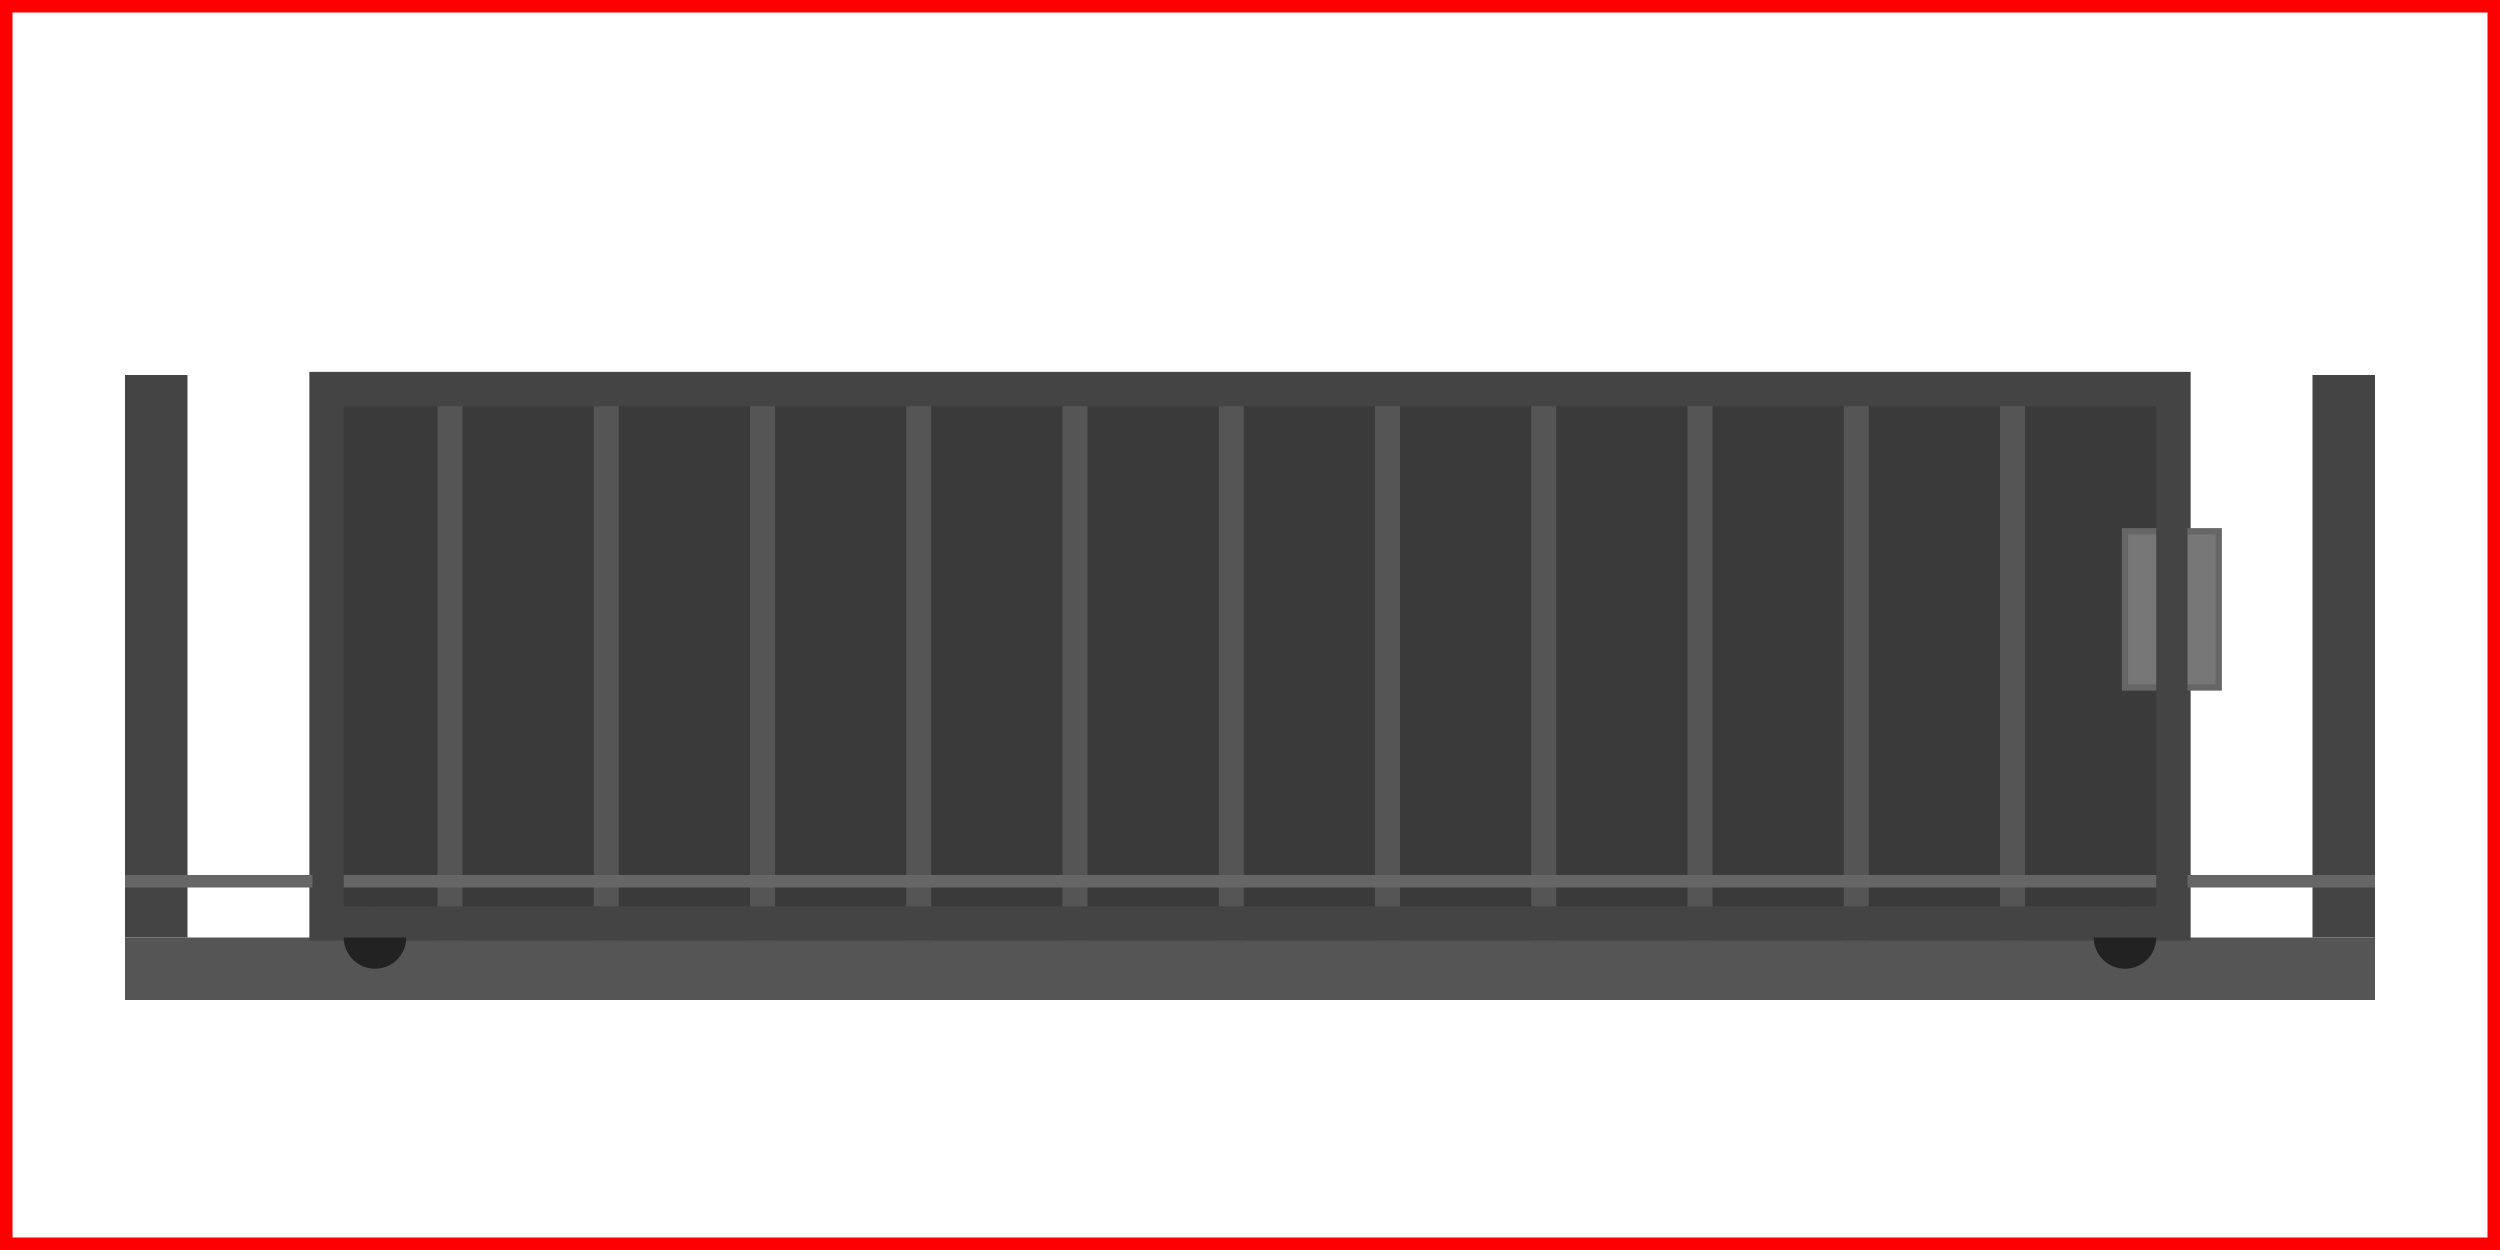
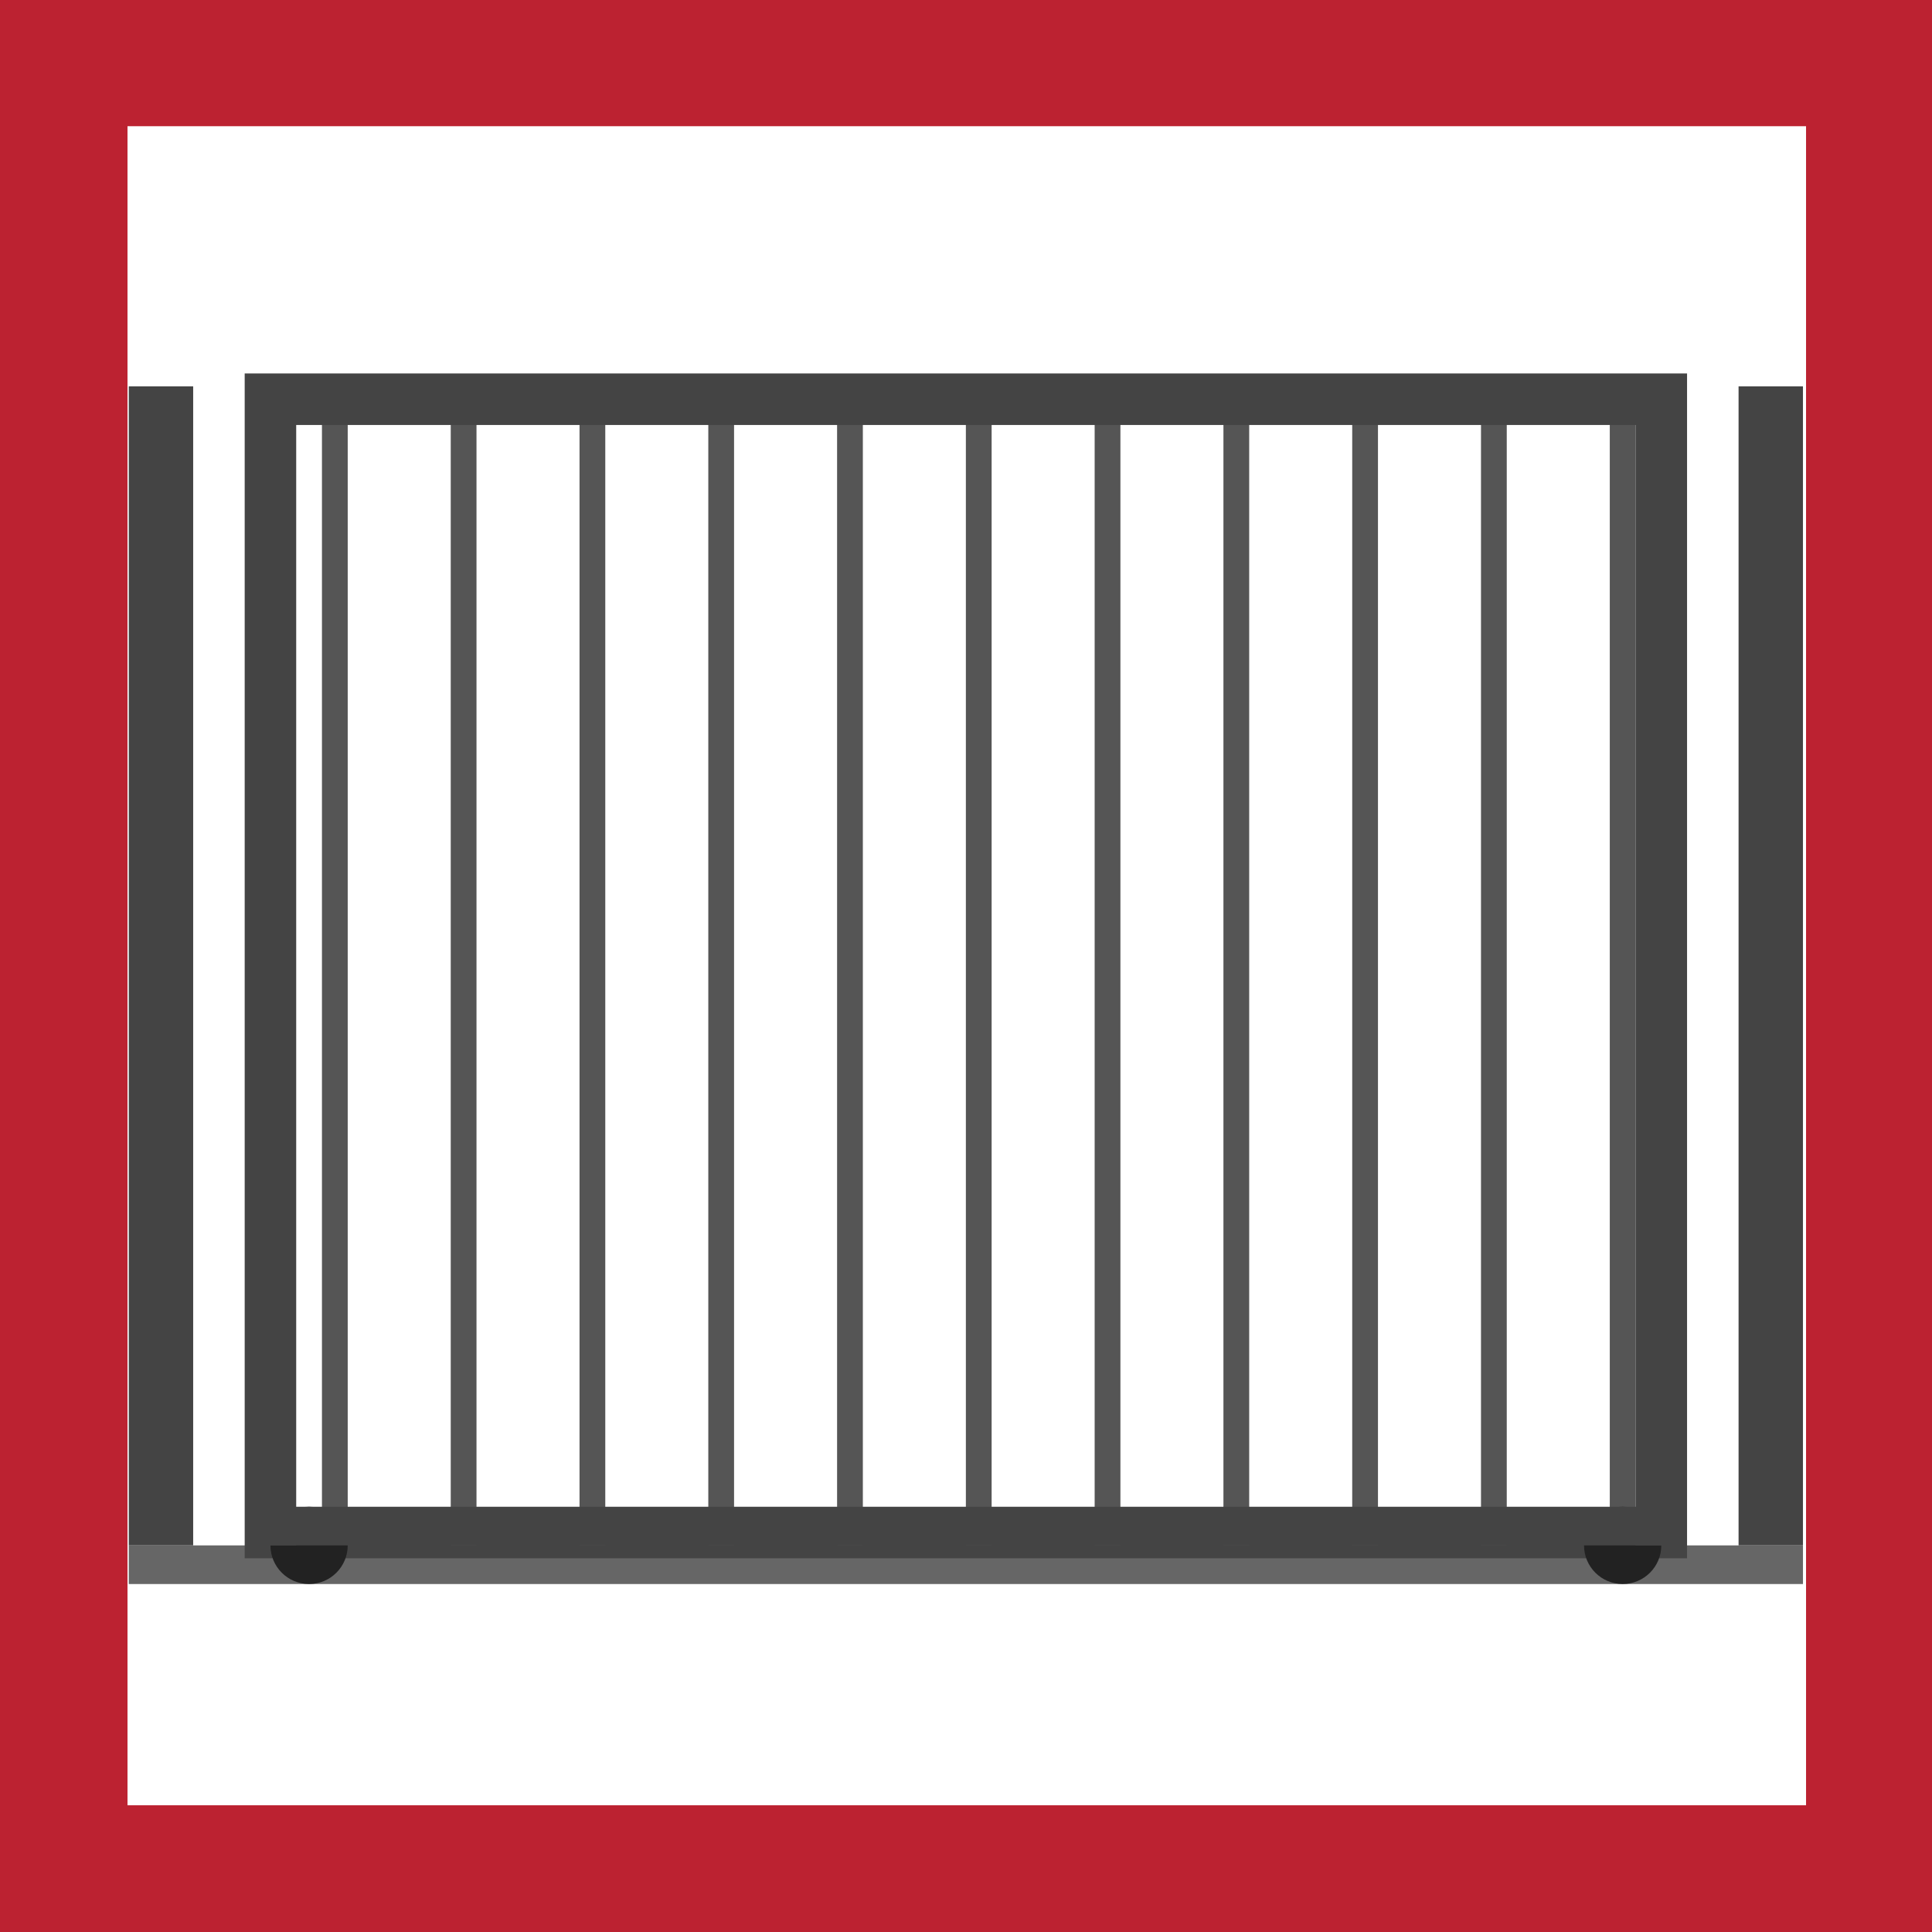
- <svg xmlns="http://www.w3.org/2000/svg" viewBox="0 0 400 200" width="400" height="200">
-   <rect x="0" y="0" width="400" height="200" fill="white" />
-   <rect x="0" y="0" width="400" height="200" fill="none" stroke="red" stroke-width="4" />
-   <rect x="20" y="150" width="360" height="10" fill="#555" stroke="none" />
-   <rect x="20" y="60" width="10" height="90" fill="#444" stroke="none" />
-   <rect x="370" y="60" width="10" height="90" fill="#444" stroke="none" />
-   <rect x="50" y="60" width="300" height="90" fill="#3a3a3a" stroke="#444" stroke-width="1" />
-   <rect x="70" y="60" width="4" height="90" fill="#555" stroke="none" />
-   <rect x="95" y="60" width="4" height="90" fill="#555" stroke="none" />
-   <rect x="120" y="60" width="4" height="90" fill="#555" stroke="none" />
-   <rect x="145" y="60" width="4" height="90" fill="#555" stroke="none" />
-   <rect x="170" y="60" width="4" height="90" fill="#555" stroke="none" />
-   <rect x="195" y="60" width="4" height="90" fill="#555" stroke="none" />
-   <rect x="220" y="60" width="4" height="90" fill="#555" stroke="none" />
-   <rect x="245" y="60" width="4" height="90" fill="#555" stroke="none" />
-   <rect x="270" y="60" width="4" height="90" fill="#555" stroke="none" />
-   <rect x="295" y="60" width="4" height="90" fill="#555" stroke="none" />
-   <rect x="320" y="60" width="4" height="90" fill="#555" stroke="none" />
-   <circle cx="60" cy="150" r="5" fill="#222" />
-   <circle cx="340" cy="150" r="5" fill="#222" />
-   <rect x="20" y="140" width="360" height="2" fill="#666" stroke="none" />
-   <rect x="340" y="85" width="15" height="25" fill="#777" stroke="#666" stroke-width="1" />
-   <rect x="50" y="60" width="300" height="5" fill="#444" stroke="none" />
-   <rect x="50" y="145" width="300" height="5" fill="#444" stroke="none" />
-   <rect x="50" y="60" width="5" height="90" fill="#444" stroke="none" />
-   <rect x="345" y="60" width="5" height="90" fill="#444" stroke="none" />
+ <svg xmlns="http://www.w3.org/2000/svg" width="7.501mm" height="7.501mm" viewBox="0 0 7.501 7.501" version="1.1" id="svg8946">
+   <rect x="0" y="0" width="7.501" height="7.501" fill="#ffffff" />
+   <path d="m 7.501,7.501 h -7.501 v -7.501 h 7.501 z m -7.006,-0.492 h 6.517 v -6.519 h -6.517 z" style="fill:#bc2231;stroke-width:0.265" />
+   <rect x="0.5" y="1.5" width="0.25" height="4.5" fill="#444" stroke="none" />
+   <rect x="6.75" y="1.5" width="0.25" height="4.5" fill="#444" stroke="none" />
+   <rect x="0.5" y="6" width="6.5" height="0.15" fill="#666" stroke="none" />
+   <rect x="1" y="1.5" width="5.5" height="4.5" fill="none" stroke="#444" stroke-width="0.1" />
+   <rect x="1.25" y="1.5" width="0.1" height="4.5" fill="#555" stroke="none" />
+   <rect x="1.75" y="1.5" width="0.1" height="4.5" fill="#555" stroke="none" />
+   <rect x="2.25" y="1.5" width="0.1" height="4.5" fill="#555" stroke="none" />
+   <rect x="2.75" y="1.5" width="0.1" height="4.5" fill="#555" stroke="none" />
+   <rect x="3.25" y="1.5" width="0.1" height="4.5" fill="#555" stroke="none" />
+   <rect x="3.75" y="1.5" width="0.1" height="4.5" fill="#555" stroke="none" />
+   <rect x="4.25" y="1.5" width="0.1" height="4.5" fill="#555" stroke="none" />
+   <rect x="4.75" y="1.5" width="0.1" height="4.5" fill="#555" stroke="none" />
+   <rect x="5.25" y="1.5" width="0.1" height="4.5" fill="#555" stroke="none" />
+   <rect x="5.75" y="1.5" width="0.1" height="4.5" fill="#555" stroke="none" />
+   <rect x="6.25" y="1.5" width="0.1" height="4.5" fill="#555" stroke="none" />
+   <circle cx="1.2" cy="6" r="0.15" fill="#222" />
+   <circle cx="6.3" cy="6" r="0.15" fill="#222" />
+   <rect x="1" y="1.5" width="5.5" height="0.15" fill="#444" stroke="none" />
+   <rect x="1" y="5.85" width="5.5" height="0.15" fill="#444" stroke="none" />
+   <rect x="1" y="1.5" width="0.15" height="4.5" fill="#444" stroke="none" />
+   <rect x="6.35" y="1.5" width="0.15" height="4.5" fill="#444" stroke="none" />
</svg>
